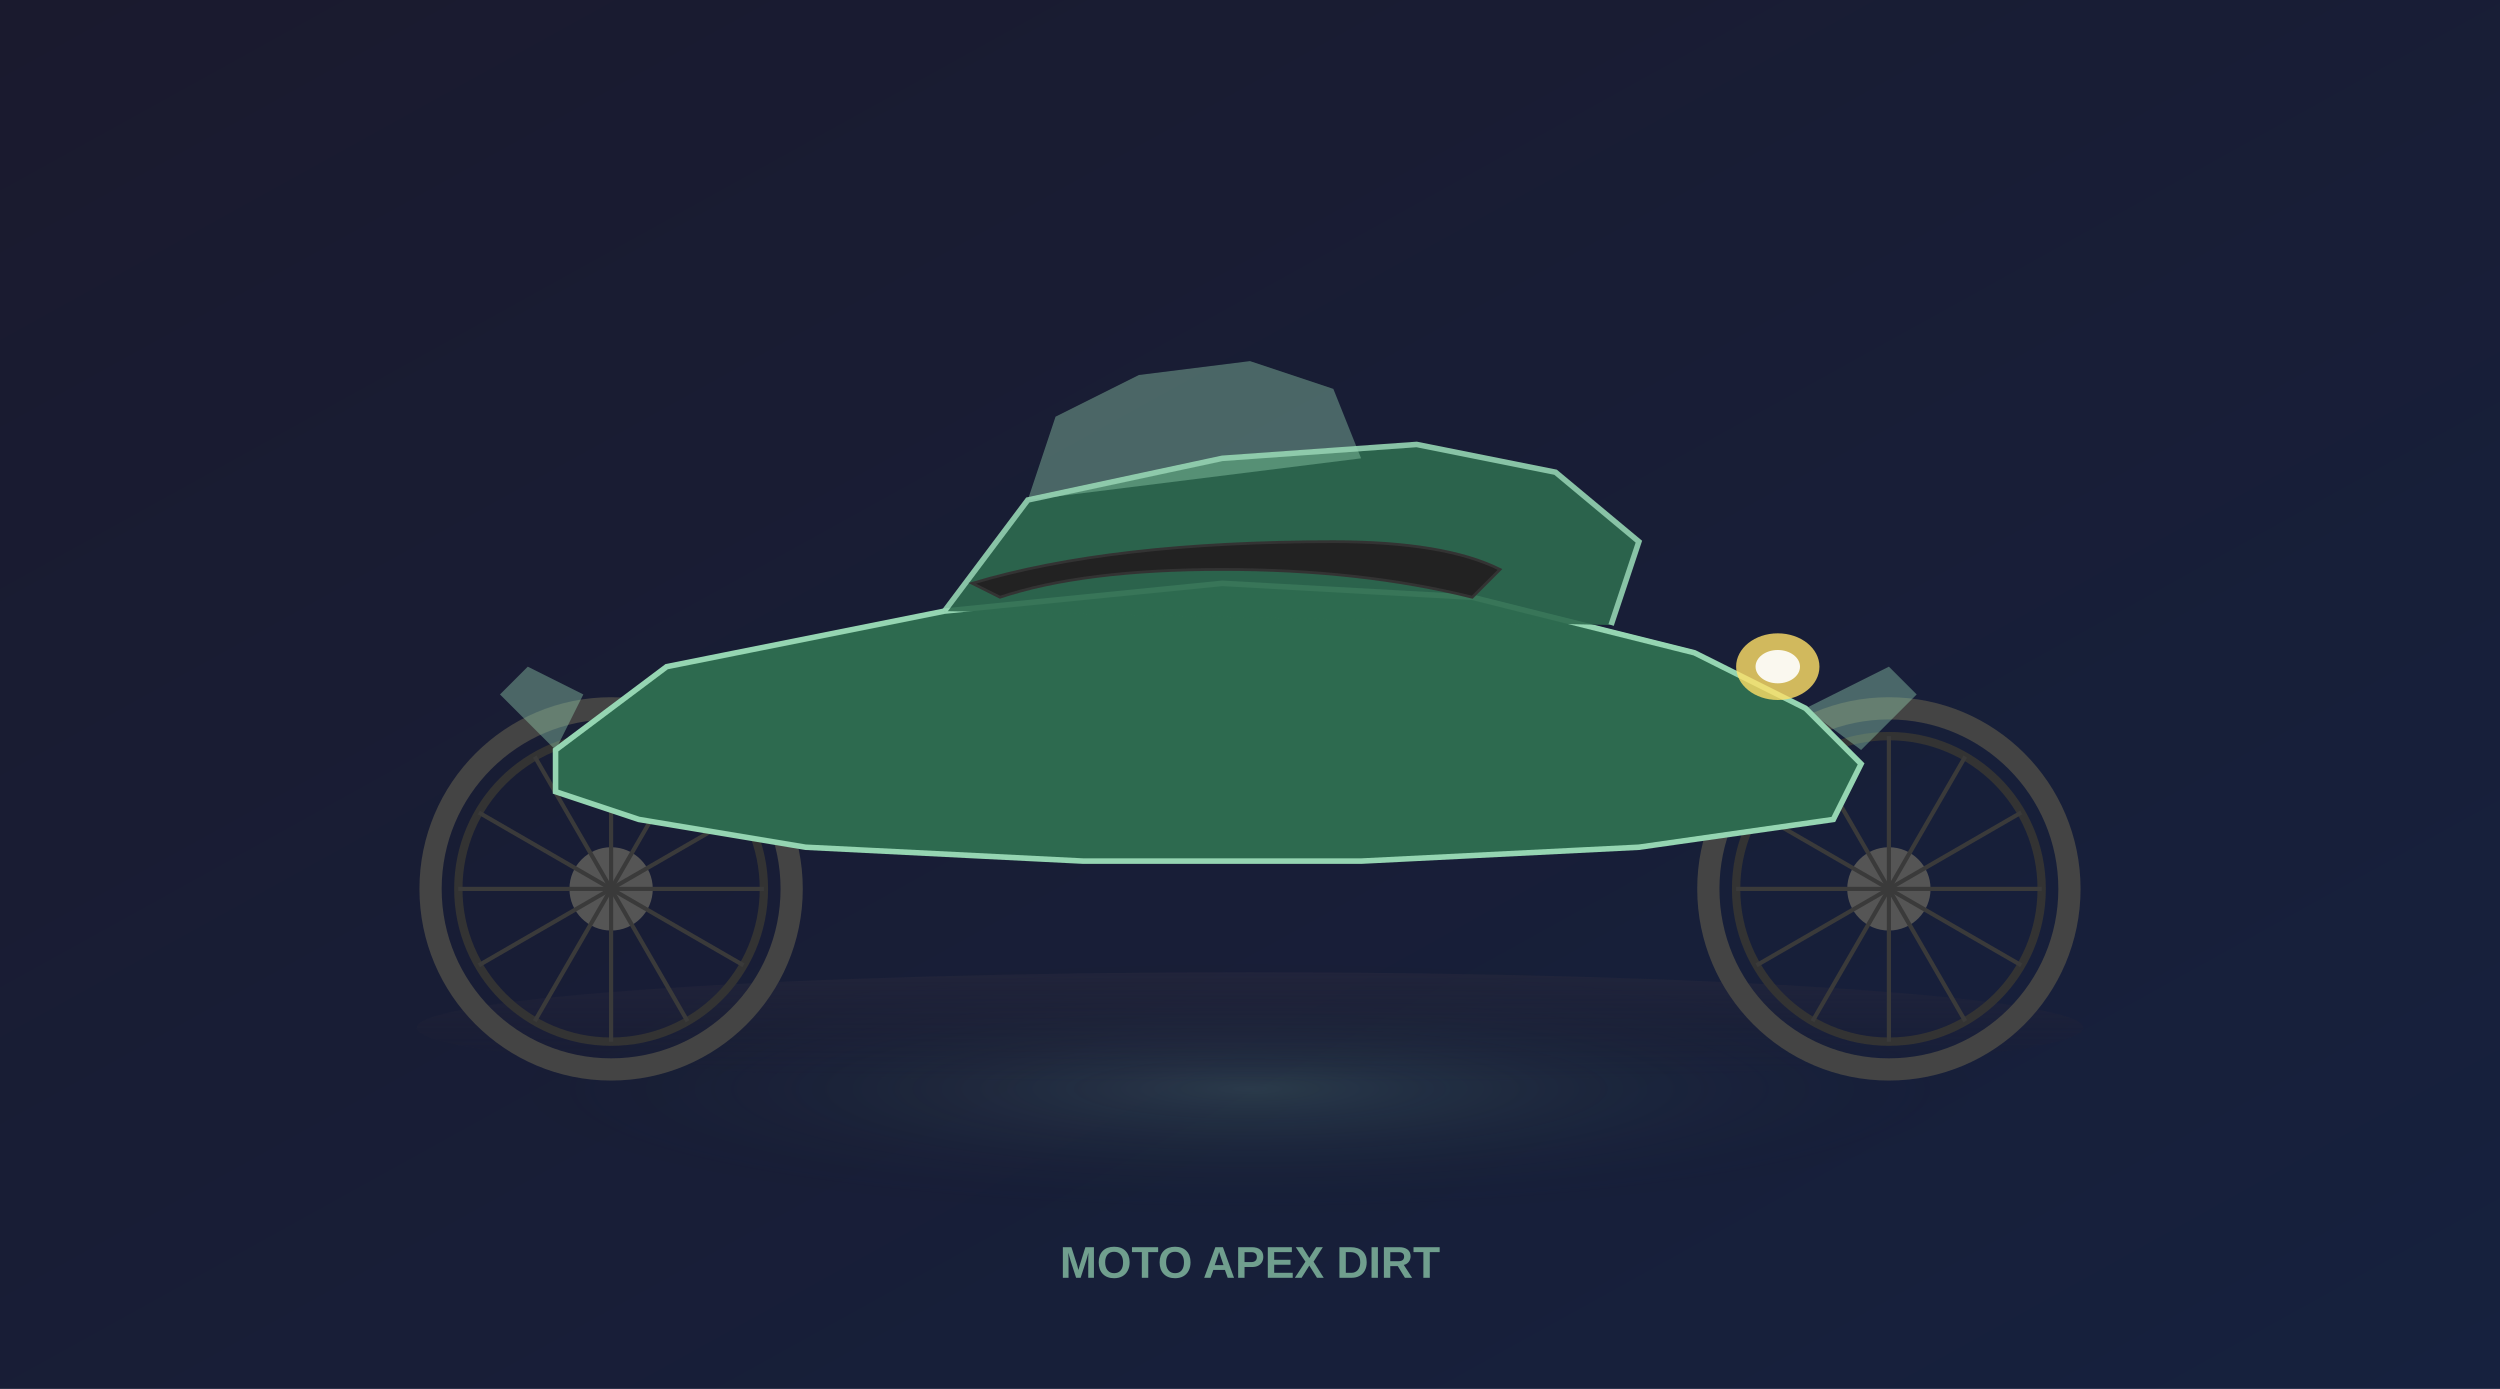
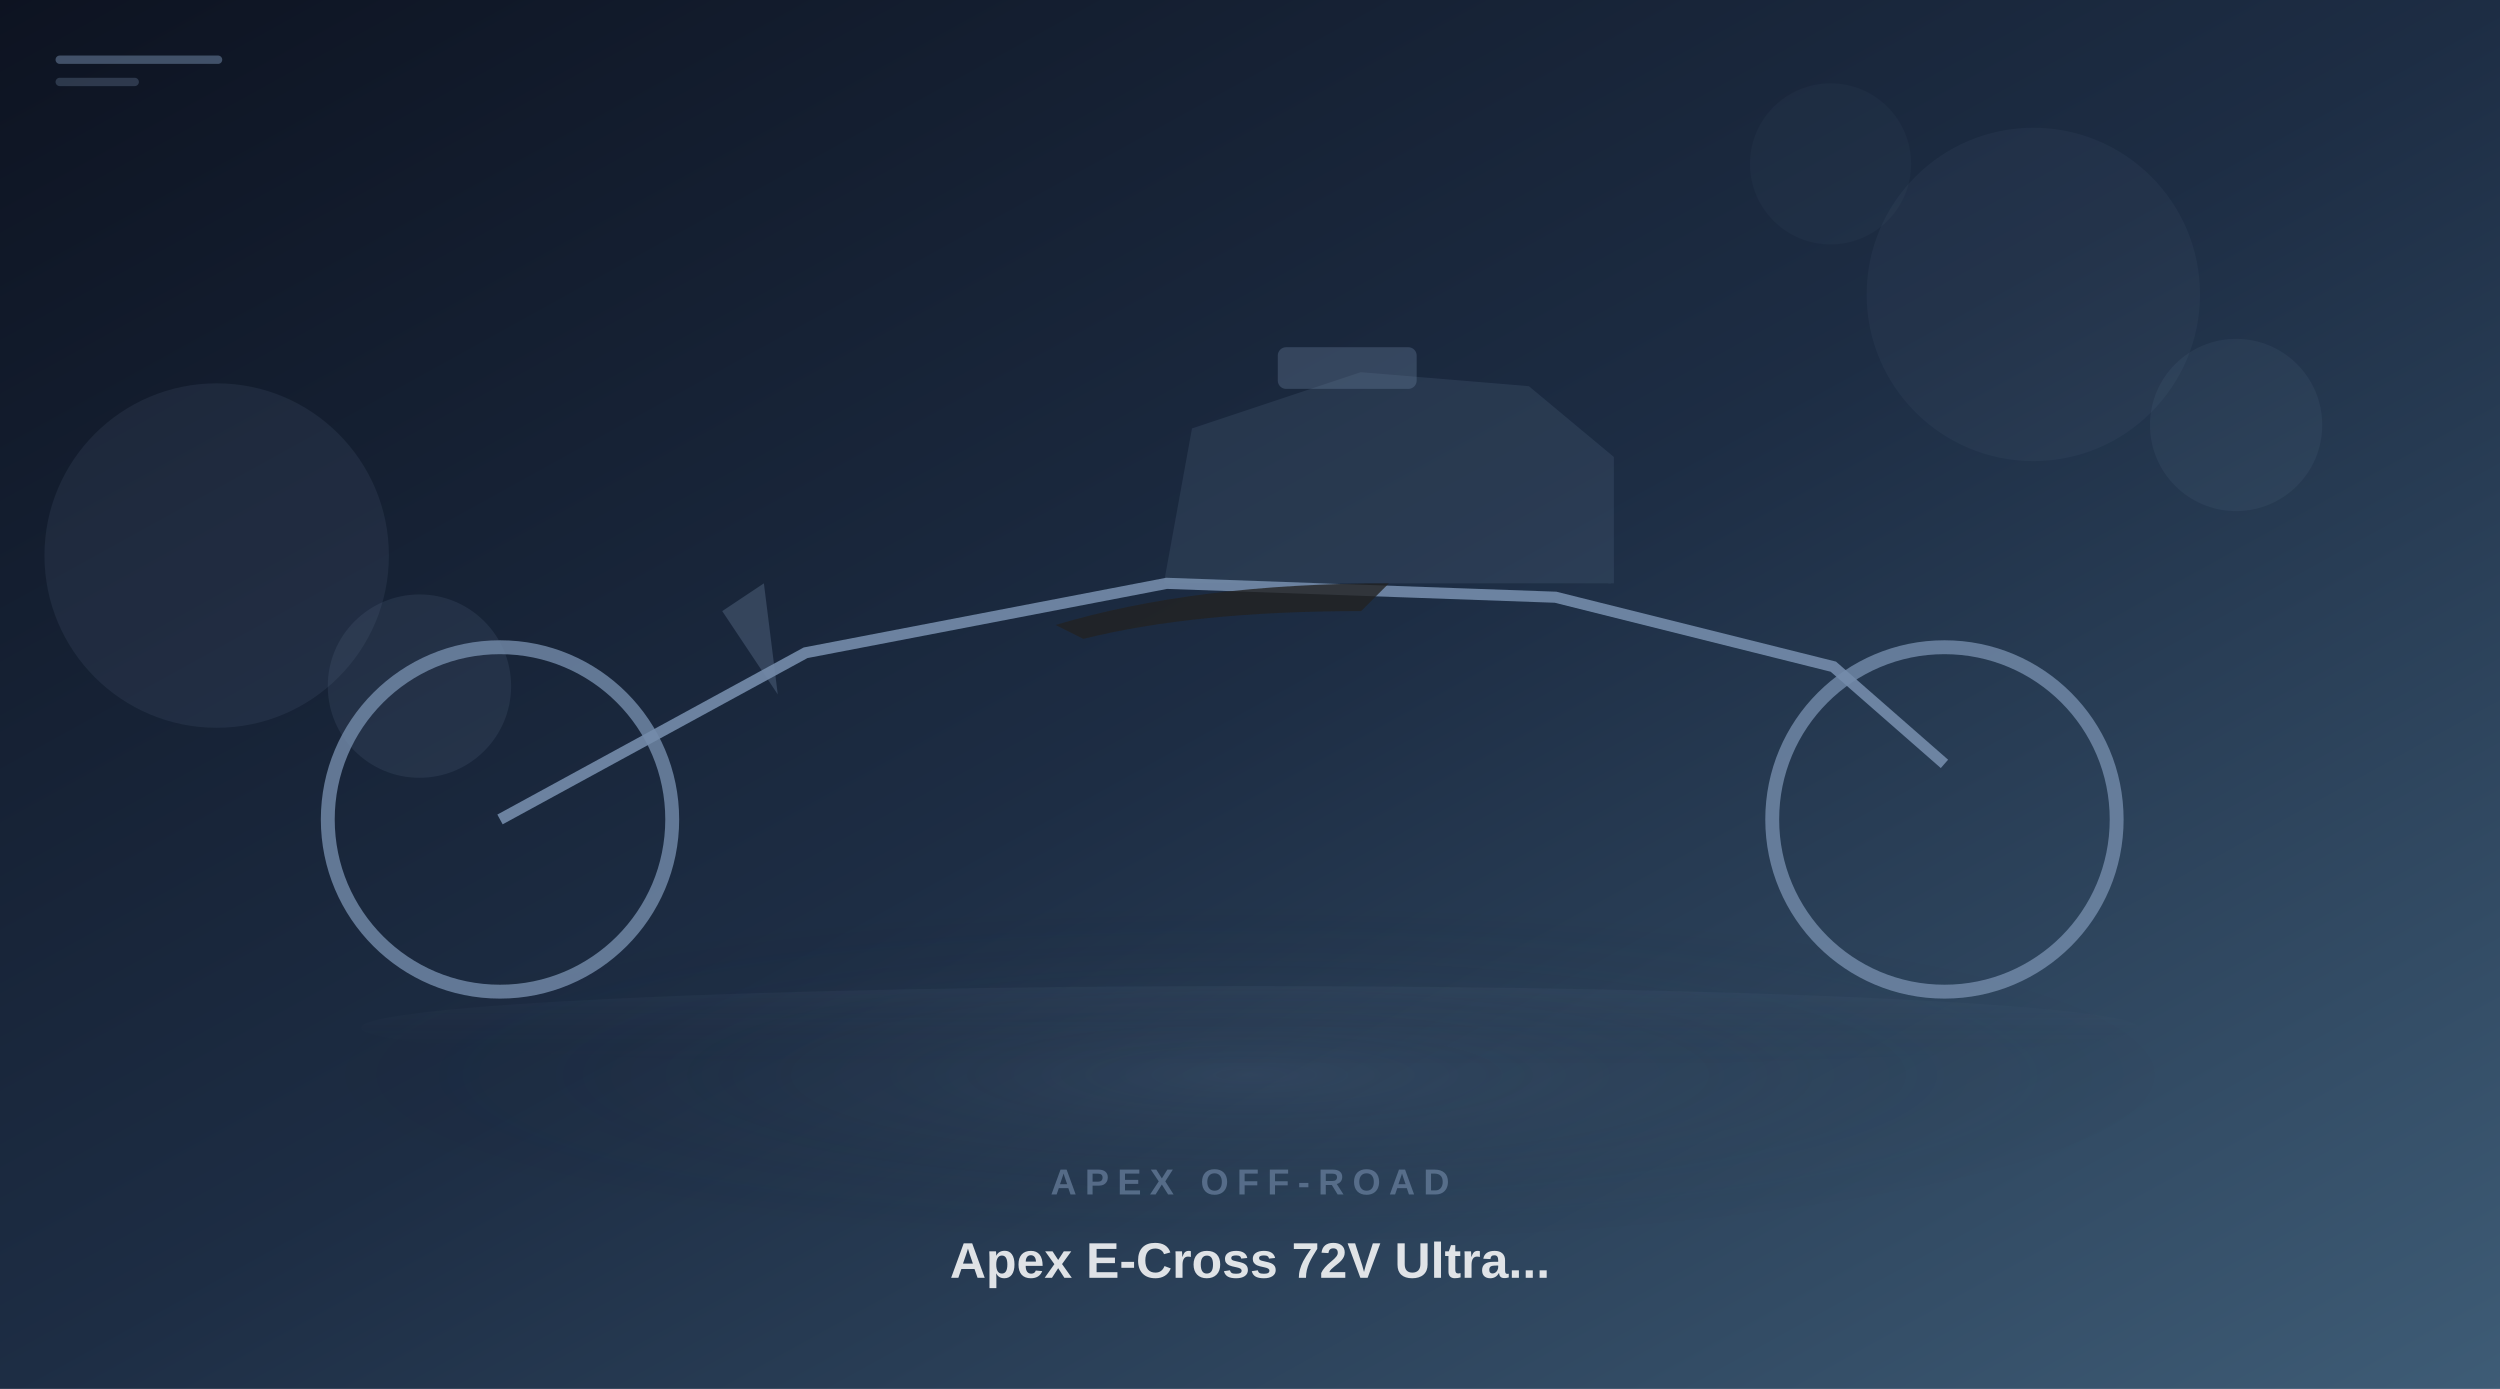
<svg xmlns="http://www.w3.org/2000/svg" viewBox="0 0 900 500">
  <defs>
-     <linearGradient id="bg" x1="0%" y1="0%" x2="100%" y2="100%">
-       <stop offset="0%" style="stop-color:#1a1a2e;stop-opacity:1" />
-       <stop offset="100%" style="stop-color:#16213e;stop-opacity:1" />
+     <linearGradient id="bg57" x1="0%" y1="0%" x2="100%" y2="100%">
+       <stop offset="0%" style="stop-color:#0d1321" />
+       <stop offset="50%" style="stop-color:#1d2d44" />
+       <stop offset="100%" style="stop-color:#3e5c76" />
    </linearGradient>
-     <radialGradient id="glow" cx="50%" cy="60%" r="40%">
-       <stop offset="0%" style="stop-color:#95d5b2;stop-opacity:0.15" />
+     <radialGradient id="glow57" cx="50%" cy="55%" r="45%">
+       <stop offset="0%" style="stop-color:#748cab;stop-opacity:0.12" />
      <stop offset="100%" style="stop-color:transparent;stop-opacity:0" />
    </radialGradient>
-     <linearGradient id="floor" x1="0%" y1="0%" x2="0%" y2="100%">
-       <stop offset="0%" style="stop-color:#2a2a3e;stop-opacity:0.5" />
-       <stop offset="100%" style="stop-color:#1a1a2e;stop-opacity:0" />
+     <linearGradient id="floor57" x1="0%" y1="0%" x2="0%" y2="100%">
+       <stop offset="0%" style="stop-color:#748cab;stop-opacity:0.08" />
+       <stop offset="100%" style="stop-color:#0d1321;stop-opacity:0" />
    </linearGradient>
  </defs>
-   <rect width="900" height="500" fill="url(#bg)" />
-   <ellipse cx="450" cy="380" rx="350" ry="60" fill="url(#glow)" />
-   <ellipse cx="450" cy="370" rx="300" ry="20" fill="url(#floor)" />
-   <circle cx="220" cy="320" r="65" fill="none" stroke="#444" stroke-width="8" />
-   <circle cx="220" cy="320" r="55" fill="none" stroke="#333" stroke-width="3" />
-   <circle cx="220" cy="320" r="15" fill="#555" />
-   <circle cx="680" cy="320" r="65" fill="none" stroke="#444" stroke-width="8" />
-   <circle cx="680" cy="320" r="55" fill="none" stroke="#333" stroke-width="3" />
-   <circle cx="680" cy="320" r="15" fill="#555" />
-   <line x1="275" y1="320" x2="165" y2="320" stroke="#3a3a3a" stroke-width="1.5" />
-   <line x1="267.631" y1="347.5" x2="172.369" y2="292.5" stroke="#3a3a3a" stroke-width="1.5" />
-   <line x1="247.5" y1="367.631" x2="192.5" y2="272.369" stroke="#3a3a3a" stroke-width="1.5" />
-   <line x1="220" y1="375" x2="220" y2="265" stroke="#3a3a3a" stroke-width="1.5" />
-   <line x1="192.5" y1="367.631" x2="247.5" y2="272.369" stroke="#3a3a3a" stroke-width="1.5" />
-   <line x1="172.369" y1="347.5" x2="267.631" y2="292.5" stroke="#3a3a3a" stroke-width="1.5" />
-   <line x1="735" y1="320" x2="625" y2="320" stroke="#3a3a3a" stroke-width="1.5" />
-   <line x1="727.631" y1="347.5" x2="632.369" y2="292.5" stroke="#3a3a3a" stroke-width="1.5" />
-   <line x1="707.5" y1="367.631" x2="652.5" y2="272.369" stroke="#3a3a3a" stroke-width="1.5" />
-   <line x1="680" y1="375" x2="680" y2="265" stroke="#3a3a3a" stroke-width="1.5" />
-   <line x1="652.5" y1="367.631" x2="707.5" y2="272.369" stroke="#3a3a3a" stroke-width="1.5" />
-   <line x1="632.369" y1="347.5" x2="727.631" y2="292.5" stroke="#3a3a3a" stroke-width="1.5" />
-   <path d="M200,270 L240,240 L340,220 L440,210 L530,215 L610,235 L650,255 L670,275 L660,295 L590,305 L490,310 L390,310 L290,305 L230,295 L200,285 Z" fill="#2d6a4f" stroke="#95d5b2" stroke-width="2" />
-   <path d="M340,220 L370,180 L440,165 L510,160 L560,170 L590,195 L580,225" fill="#2d6a4f" stroke="#95d5b2" stroke-width="2" opacity="0.9" />
-   <path d="M370,180 L380,150 L410,135 L450,130 L480,140 L490,165" fill="#95d5b2" opacity="0.4" />
-   <path d="M200,270 L180,250 L190,240 L210,250" fill="#95d5b2" opacity="0.4" />
-   <path d="M650,255 L680,240 L690,250 L670,270" fill="#95d5b2" opacity="0.4" />
-   <path d="M350,210 Q400,195 480,195 Q520,195 540,205 L530,215 Q490,205 440,205 Q390,205 360,215 Z" fill="#222" stroke="#333" stroke-width="1" />
-   <ellipse cx="640" cy="240" rx="15" ry="12" fill="#FFE066" opacity="0.8" />
-   <ellipse cx="640" cy="240" rx="8" ry="6" fill="#FFF" opacity="0.9" />
-   <text x="450" y="460" text-anchor="middle" fill="#95d5b2" font-family="Arial,sans-serif" font-size="16" font-weight="bold" opacity="0.7">MOTO APEX DIRT</text>
+   <rect width="900" height="500" fill="url(#bg57)" />
+   <ellipse cx="450" cy="380" rx="380" ry="70" fill="url(#glow57)" />
+   <ellipse cx="450" cy="370" rx="320" ry="15" fill="url(#floor57)" />
+   <circle cx="659" cy="59" r="29" fill="#748cab" opacity="0.05" />
+   <circle cx="732" cy="106" r="60" fill="#748cab" opacity="0.07" />
+   <circle cx="805" cy="153" r="31" fill="#748cab" opacity="0.09" />
+   <circle cx="78" cy="200" r="62" fill="#748cab" opacity="0.11" />
+   <circle cx="151" cy="247" r="33" fill="#748cab" opacity="0.13" />
+   <circle cx="180" cy="295" r="62" fill="none" stroke="#748cab" stroke-width="5" opacity="0.8" />
+   <circle cx="700" cy="295" r="62" fill="none" stroke="#748cab" stroke-width="5" opacity="0.8" />
+   <path d="M180,295 L290,235 L420,210 L560,215 L660,240 L700,275" fill="none" stroke="#748cab" stroke-width="4" opacity="0.9" />
+   <path d="M420,210 L430,155 L490,135 L550,140 L580,165 L580,210" fill="#748cab" opacity="0.15" stroke="#748cab" stroke-width="2" />
+   <rect x="460" y="125" width="50" height="15" rx="3" fill="#748cab" opacity="0.3" />
+   <path d="M380,225 Q430,210 500,210 L490,220 Q430,220 390,230 Z" fill="#222" opacity="0.8" />
+   <path d="M280,250 L260,220 L275,210" fill="#748cab" opacity="0.3" />
+   <text x="450" y="430" text-anchor="middle" fill="#748cab" font-family="Arial,sans-serif" font-size="13" font-weight="bold" opacity="0.6" letter-spacing="3">APEX OFF-ROAD</text>
+   <text x="450" y="460" text-anchor="middle" fill="#fff" font-family="Arial,sans-serif" font-size="18" font-weight="bold" opacity="0.85">Apex E-Cross 72V Ultra...</text>
+   <rect x="20" y="20" width="60" height="3" rx="1.5" fill="#748cab" opacity="0.5" />
+   <rect x="20" y="28" width="30" height="3" rx="1.5" fill="#748cab" opacity="0.3" />
</svg>
